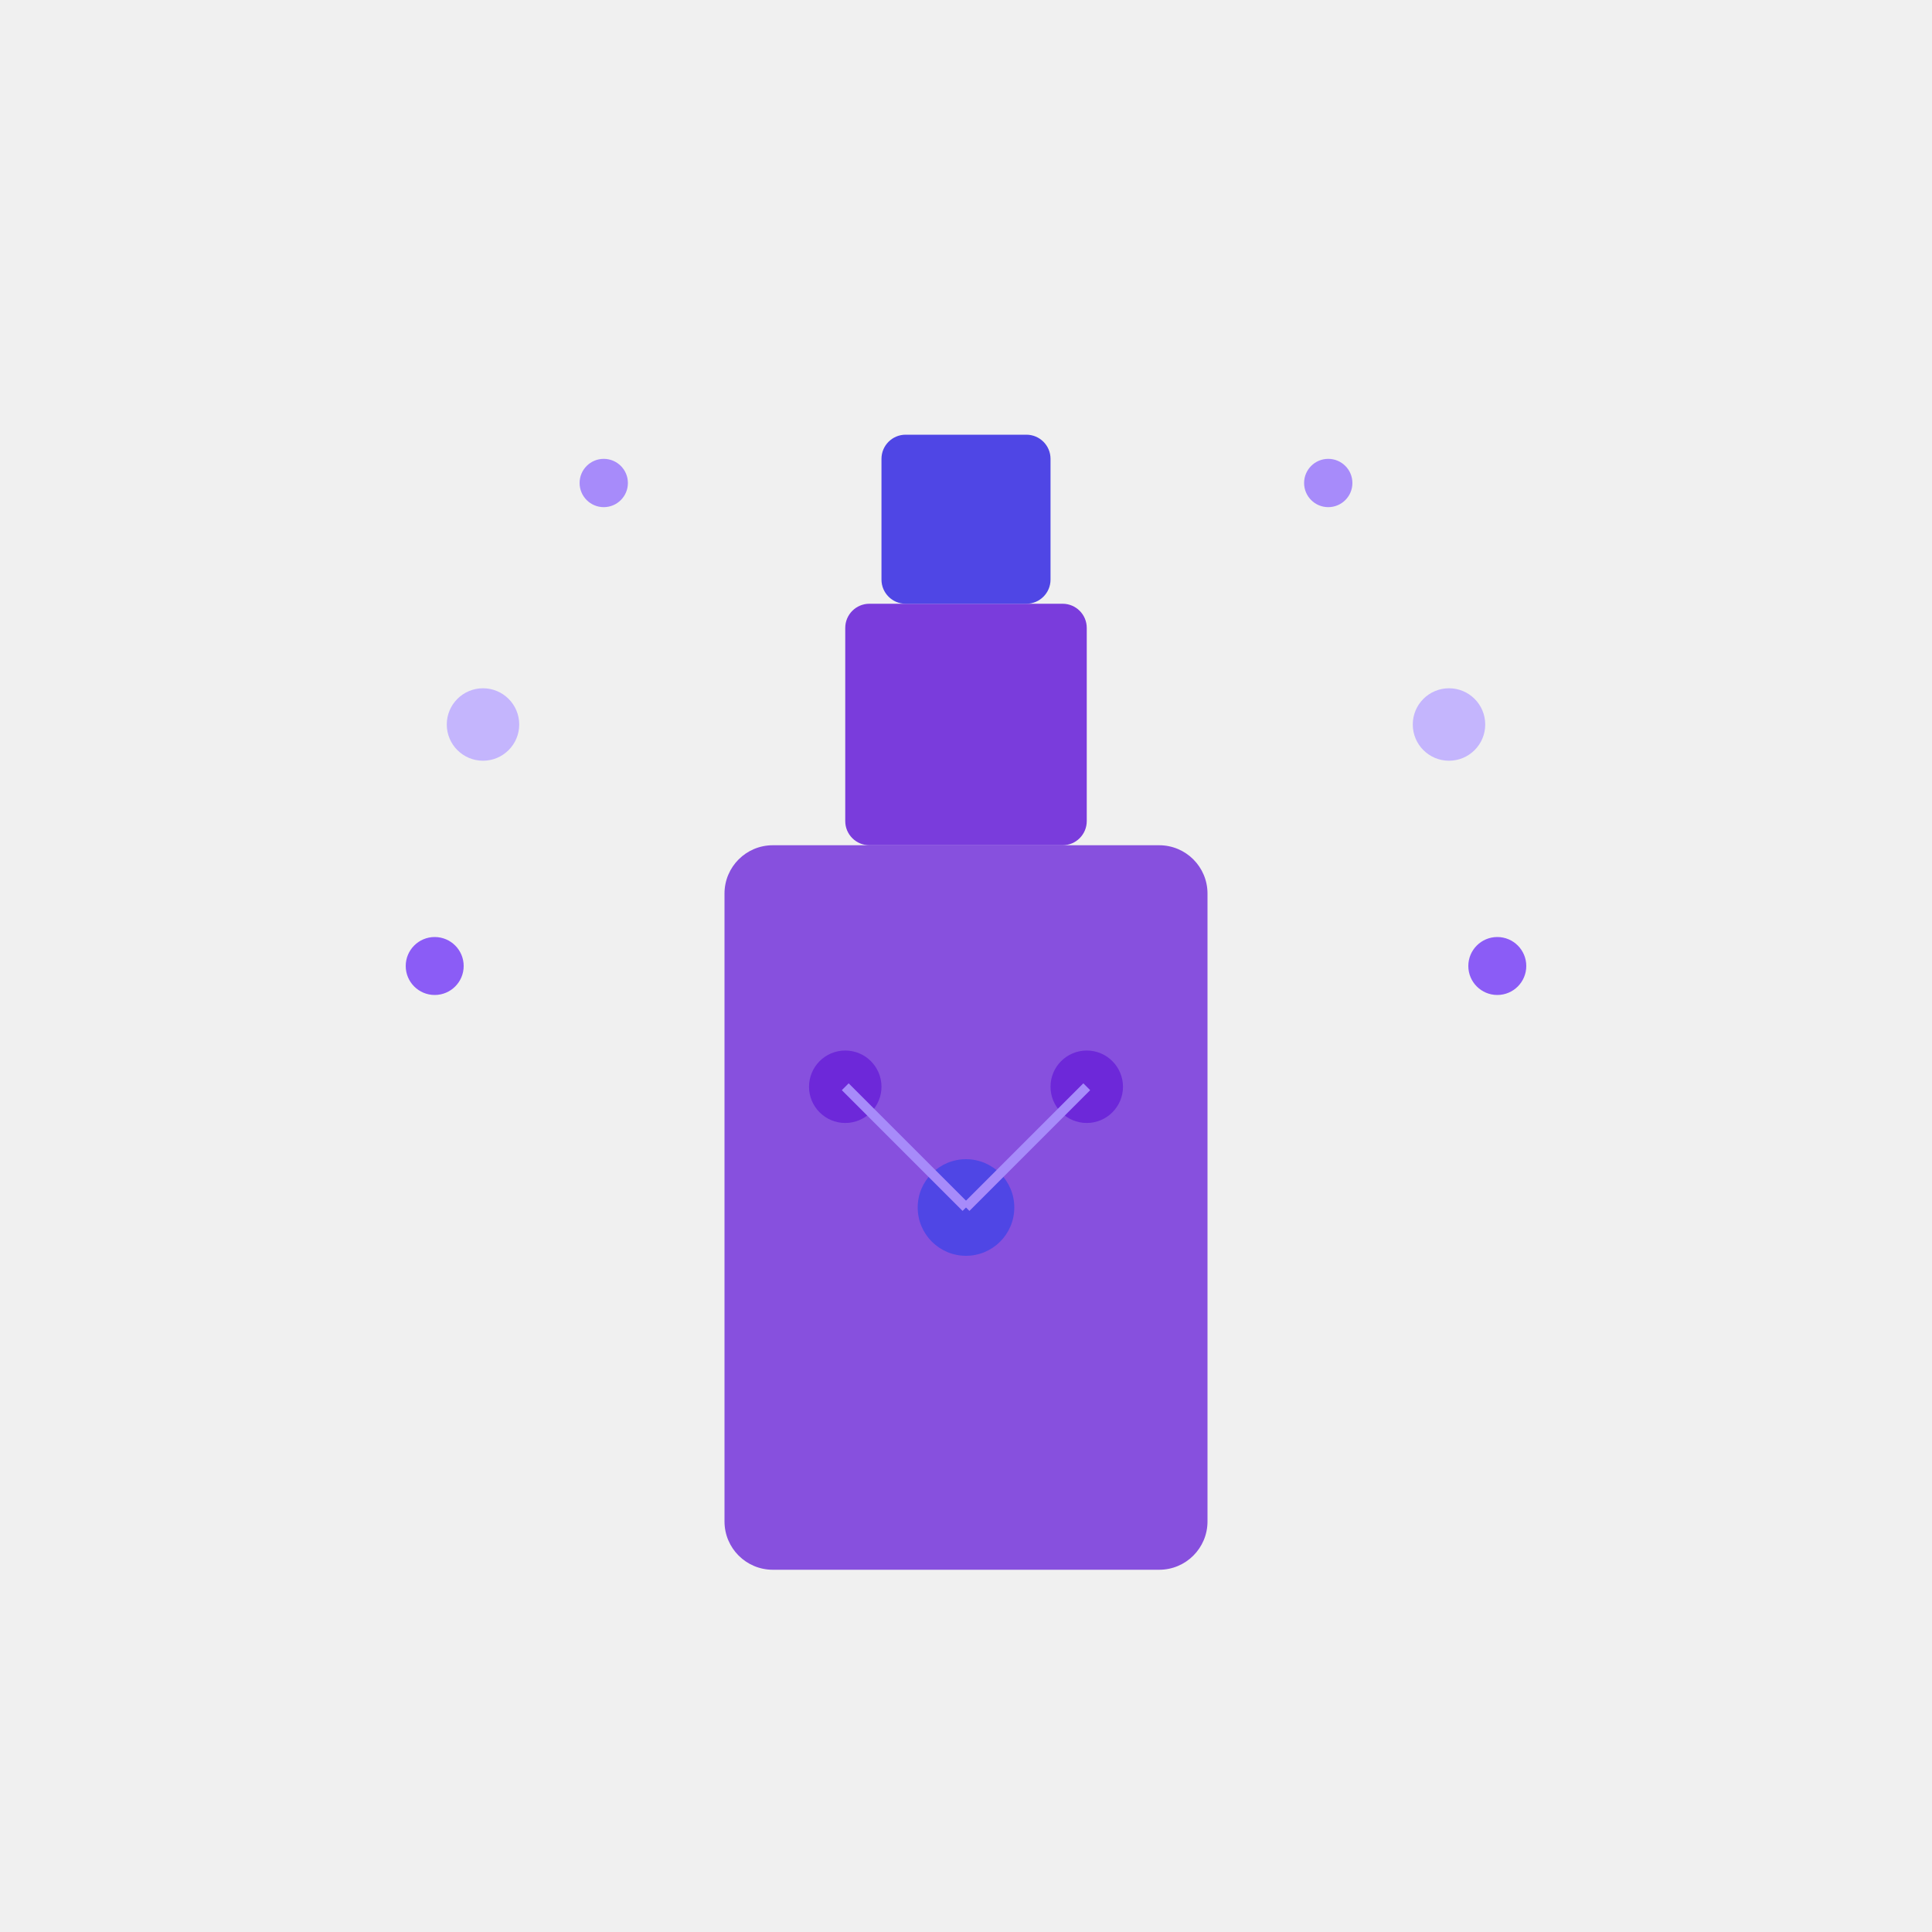
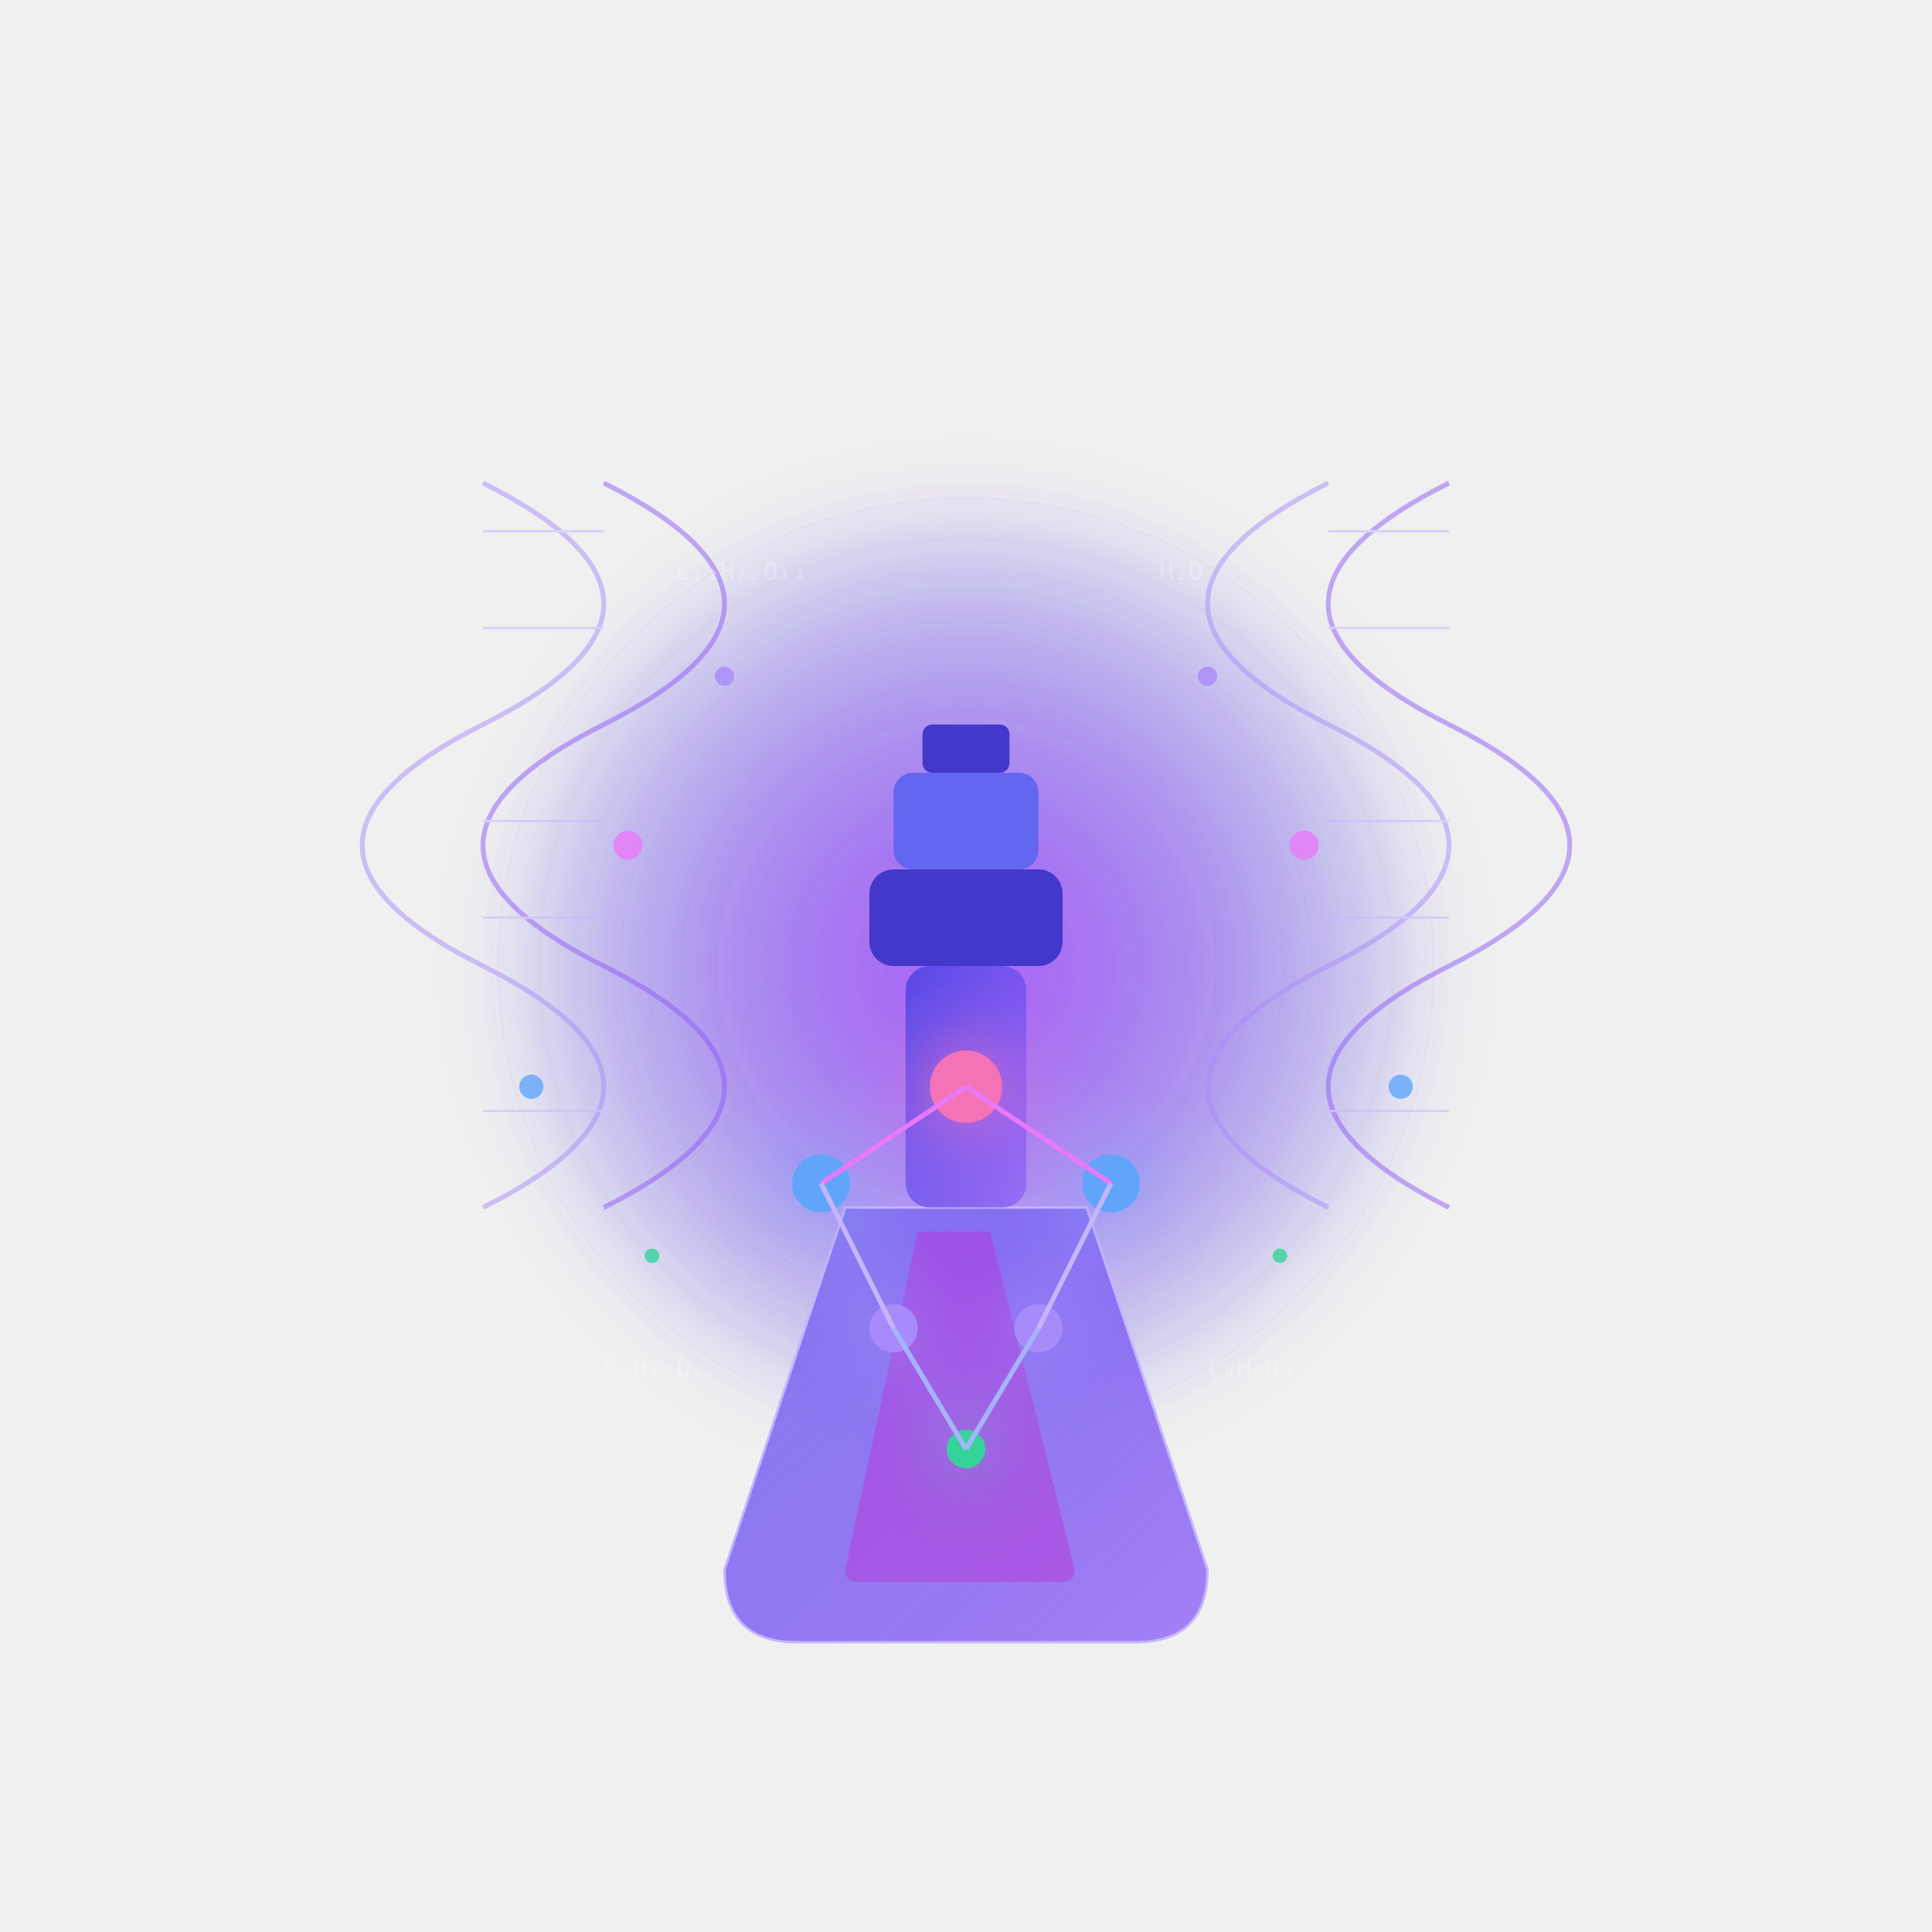
<svg xmlns="http://www.w3.org/2000/svg" width="800" height="800" viewBox="0 0 800 800" fill="none">
-   <rect width="800" height="800" fill="white" fill-opacity="0" />
-   <rect x="300" y="350" width="200" height="300" rx="20" fill="#6d28d9" fill-opacity="0.8" />
-   <rect x="350" y="250" width="100" height="100" rx="10" fill="#6d28d9" fill-opacity="0.9" />
-   <rect x="365" y="180" width="70" height="70" rx="10" fill="#4f46e5" />
-   <circle cx="200" cy="300" r="15" fill="#c4b5fd" />
-   <circle cx="600" cy="300" r="15" fill="#c4b5fd" />
-   <circle cx="250" cy="200" r="10" fill="#a78bfa" />
-   <circle cx="550" cy="200" r="10" fill="#a78bfa" />
-   <circle cx="180" cy="400" r="12" fill="#8b5cf6" />
-   <circle cx="620" cy="400" r="12" fill="#8b5cf6" />
-   <circle cx="400" cy="500" r="20" fill="#4f46e5" />
-   <circle cx="450" cy="450" r="15" fill="#6d28d9" />
-   <circle cx="350" cy="450" r="15" fill="#6d28d9" />
-   <line x1="400" y1="500" x2="450" y2="450" stroke="#a78bfa" stroke-width="4" />
-   <line x1="400" y1="500" x2="350" y2="450" stroke="#a78bfa" stroke-width="4" />
+   <defs>
+     <linearGradient id="bottleGradient" x1="0%" y1="0%" x2="100%" y2="100%">
+       <stop offset="0%" stop-color="#4f46e5" stop-opacity="0.9" />
+       <stop offset="100%" stop-color="#8b5cf6" stop-opacity="0.7" />
+     </linearGradient>
+     <linearGradient id="glassGradient" x1="0%" y1="0%" x2="100%" y2="100%">
+       <stop offset="0%" stop-color="#c4b5fd" stop-opacity="0.4" />
+       <stop offset="100%" stop-color="#8b5cf6" stop-opacity="0.2" />
+     </linearGradient>
+     <radialGradient id="glowGradient" cx="50%" cy="50%" r="50%" fx="50%" fy="50%">
+       <stop offset="0%" stop-color="#a855f7" stop-opacity="0.7" />
+       <stop offset="100%" stop-color="#4f46e5" stop-opacity="0" />
+     </radialGradient>
+     <filter id="glow" x="-50%" y="-50%" width="200%" height="200%">
+       <feGaussianBlur stdDeviation="15" result="blur" />
+       <feComposite in="SourceGraphic" in2="blur" operator="over" />
+     </filter>
+   </defs>
+   <circle cx="400" cy="400" r="200" fill="url(#glowGradient)" filter="url(#glow)" />
+   <path d="M450 500 L500 650 Q500 680 470 680 L330 680 Q300 680 300 650 L350 500 Z" fill="url(#bottleGradient)" />
+   <path d="M450 500 L500 650 Q500 680 470 680 L330 680 Q300 680 300 650 L350 500 Z" fill="url(#glassGradient)" stroke="#c4b5fd" stroke-width="1" />
+   <rect x="375" y="400" width="50" height="100" rx="10" fill="url(#bottleGradient)" />
+   <rect x="360" y="360" width="80" height="40" rx="10" fill="#4338ca" />
+   <rect x="370" y="320" width="60" height="40" rx="8" fill="#6366f1" />
+   <rect x="382" y="300" width="36" height="20" rx="4" fill="#4338ca" />
+   <path d="M380 510 L410 510 L445 650 Q445 655 440 655 L355 655 Q350 655 350 650 L380 510 Z" fill="#c026d3" fill-opacity="0.4" />
+   <g filter="url(#glow)">
+     <circle cx="400" cy="450" r="15" fill="#f472b6" />
+     <circle cx="460" cy="490" r="12" fill="#60a5fa" />
+     <circle cx="340" cy="490" r="12" fill="#60a5fa" />
+     <circle cx="370" cy="550" r="10" fill="#a78bfa" />
+     <circle cx="430" cy="550" r="10" fill="#a78bfa" />
+     <circle cx="400" cy="600" r="8" fill="#34d399" />
+     <line x1="400" y1="450" x2="460" y2="490" stroke="#e879f9" stroke-width="2" />
+     <line x1="400" y1="450" x2="340" y2="490" stroke="#e879f9" stroke-width="2" />
+     <line x1="460" y1="490" x2="430" y2="550" stroke="#c4b5fd" stroke-width="2" />
+     <line x1="340" y1="490" x2="370" y2="550" stroke="#c4b5fd" stroke-width="2" />
+     <line x1="370" y1="550" x2="400" y2="600" stroke="#a5b4fc" stroke-width="2" />
+     <line x1="430" y1="550" x2="400" y2="600" stroke="#a5b4fc" stroke-width="2" />
+   </g>
+   <g opacity="0.8">
+     <circle cx="260" cy="350" r="6" fill="#e879f9" />
+     <circle cx="540" cy="350" r="6" fill="#e879f9" />
+     <circle cx="300" cy="280" r="4" fill="#a78bfa" />
+     <circle cx="500" cy="280" r="4" fill="#a78bfa" />
+     <circle cx="220" cy="450" r="5" fill="#60a5fa" />
+     <circle cx="580" cy="450" r="5" fill="#60a5fa" />
+     <circle cx="270" cy="520" r="3" fill="#34d399" />
+     <circle cx="530" cy="520" r="3" fill="#34d399" />
+   </g>
+   <g opacity="0.5">
+     <path d="M200 200 Q300 250 200 300 Q100 350 200 400 Q300 450 200 500" stroke="#a78bfa" stroke-width="2" fill="none" />
+     <path d="M250 200 Q350 250 250 300 Q150 350 250 400 Q350 450 250 500" stroke="#8b5cf6" stroke-width="2" fill="none" />
+     <path d="M550 200 Q450 250 550 300 Q650 350 550 400 Q450 450 550 500" stroke="#a78bfa" stroke-width="2" fill="none" />
+     <path d="M600 200 Q500 250 600 300 Q700 350 600 400 Q500 450 600 500" stroke="#8b5cf6" stroke-width="2" fill="none" />
+     <line x1="200" y1="220" x2="250" y2="220" stroke="#c4b5fd" stroke-width="1" />
+     <line x1="200" y1="260" x2="250" y2="260" stroke="#c4b5fd" stroke-width="1" />
+     <line x1="200" y1="340" x2="250" y2="340" stroke="#c4b5fd" stroke-width="1" />
+     <line x1="200" y1="380" x2="250" y2="380" stroke="#c4b5fd" stroke-width="1" />
+     <line x1="200" y1="460" x2="250" y2="460" stroke="#c4b5fd" stroke-width="1" />
+     <line x1="550" y1="220" x2="600" y2="220" stroke="#c4b5fd" stroke-width="1" />
+     <line x1="550" y1="260" x2="600" y2="260" stroke="#c4b5fd" stroke-width="1" />
+     <line x1="550" y1="340" x2="600" y2="340" stroke="#c4b5fd" stroke-width="1" />
+     <line x1="550" y1="380" x2="600" y2="380" stroke="#c4b5fd" stroke-width="1" />
+     <line x1="550" y1="460" x2="600" y2="460" stroke="#c4b5fd" stroke-width="1" />
+   </g>
+   <g opacity="0.3" fill="#f9fafb">
+     <text x="280" y="240" font-family="monospace" font-size="10">C₁₂H₂₂O₁₁</text>
+     <text x="480" y="240" font-family="monospace" font-size="10">H₂O</text>
+     <text x="250" y="570" font-family="monospace" font-size="10">C₆H₁₂O₆</text>
+     <text x="500" y="570" font-family="monospace" font-size="10">C₈H₈O₃</text>
+   </g>
</svg>
